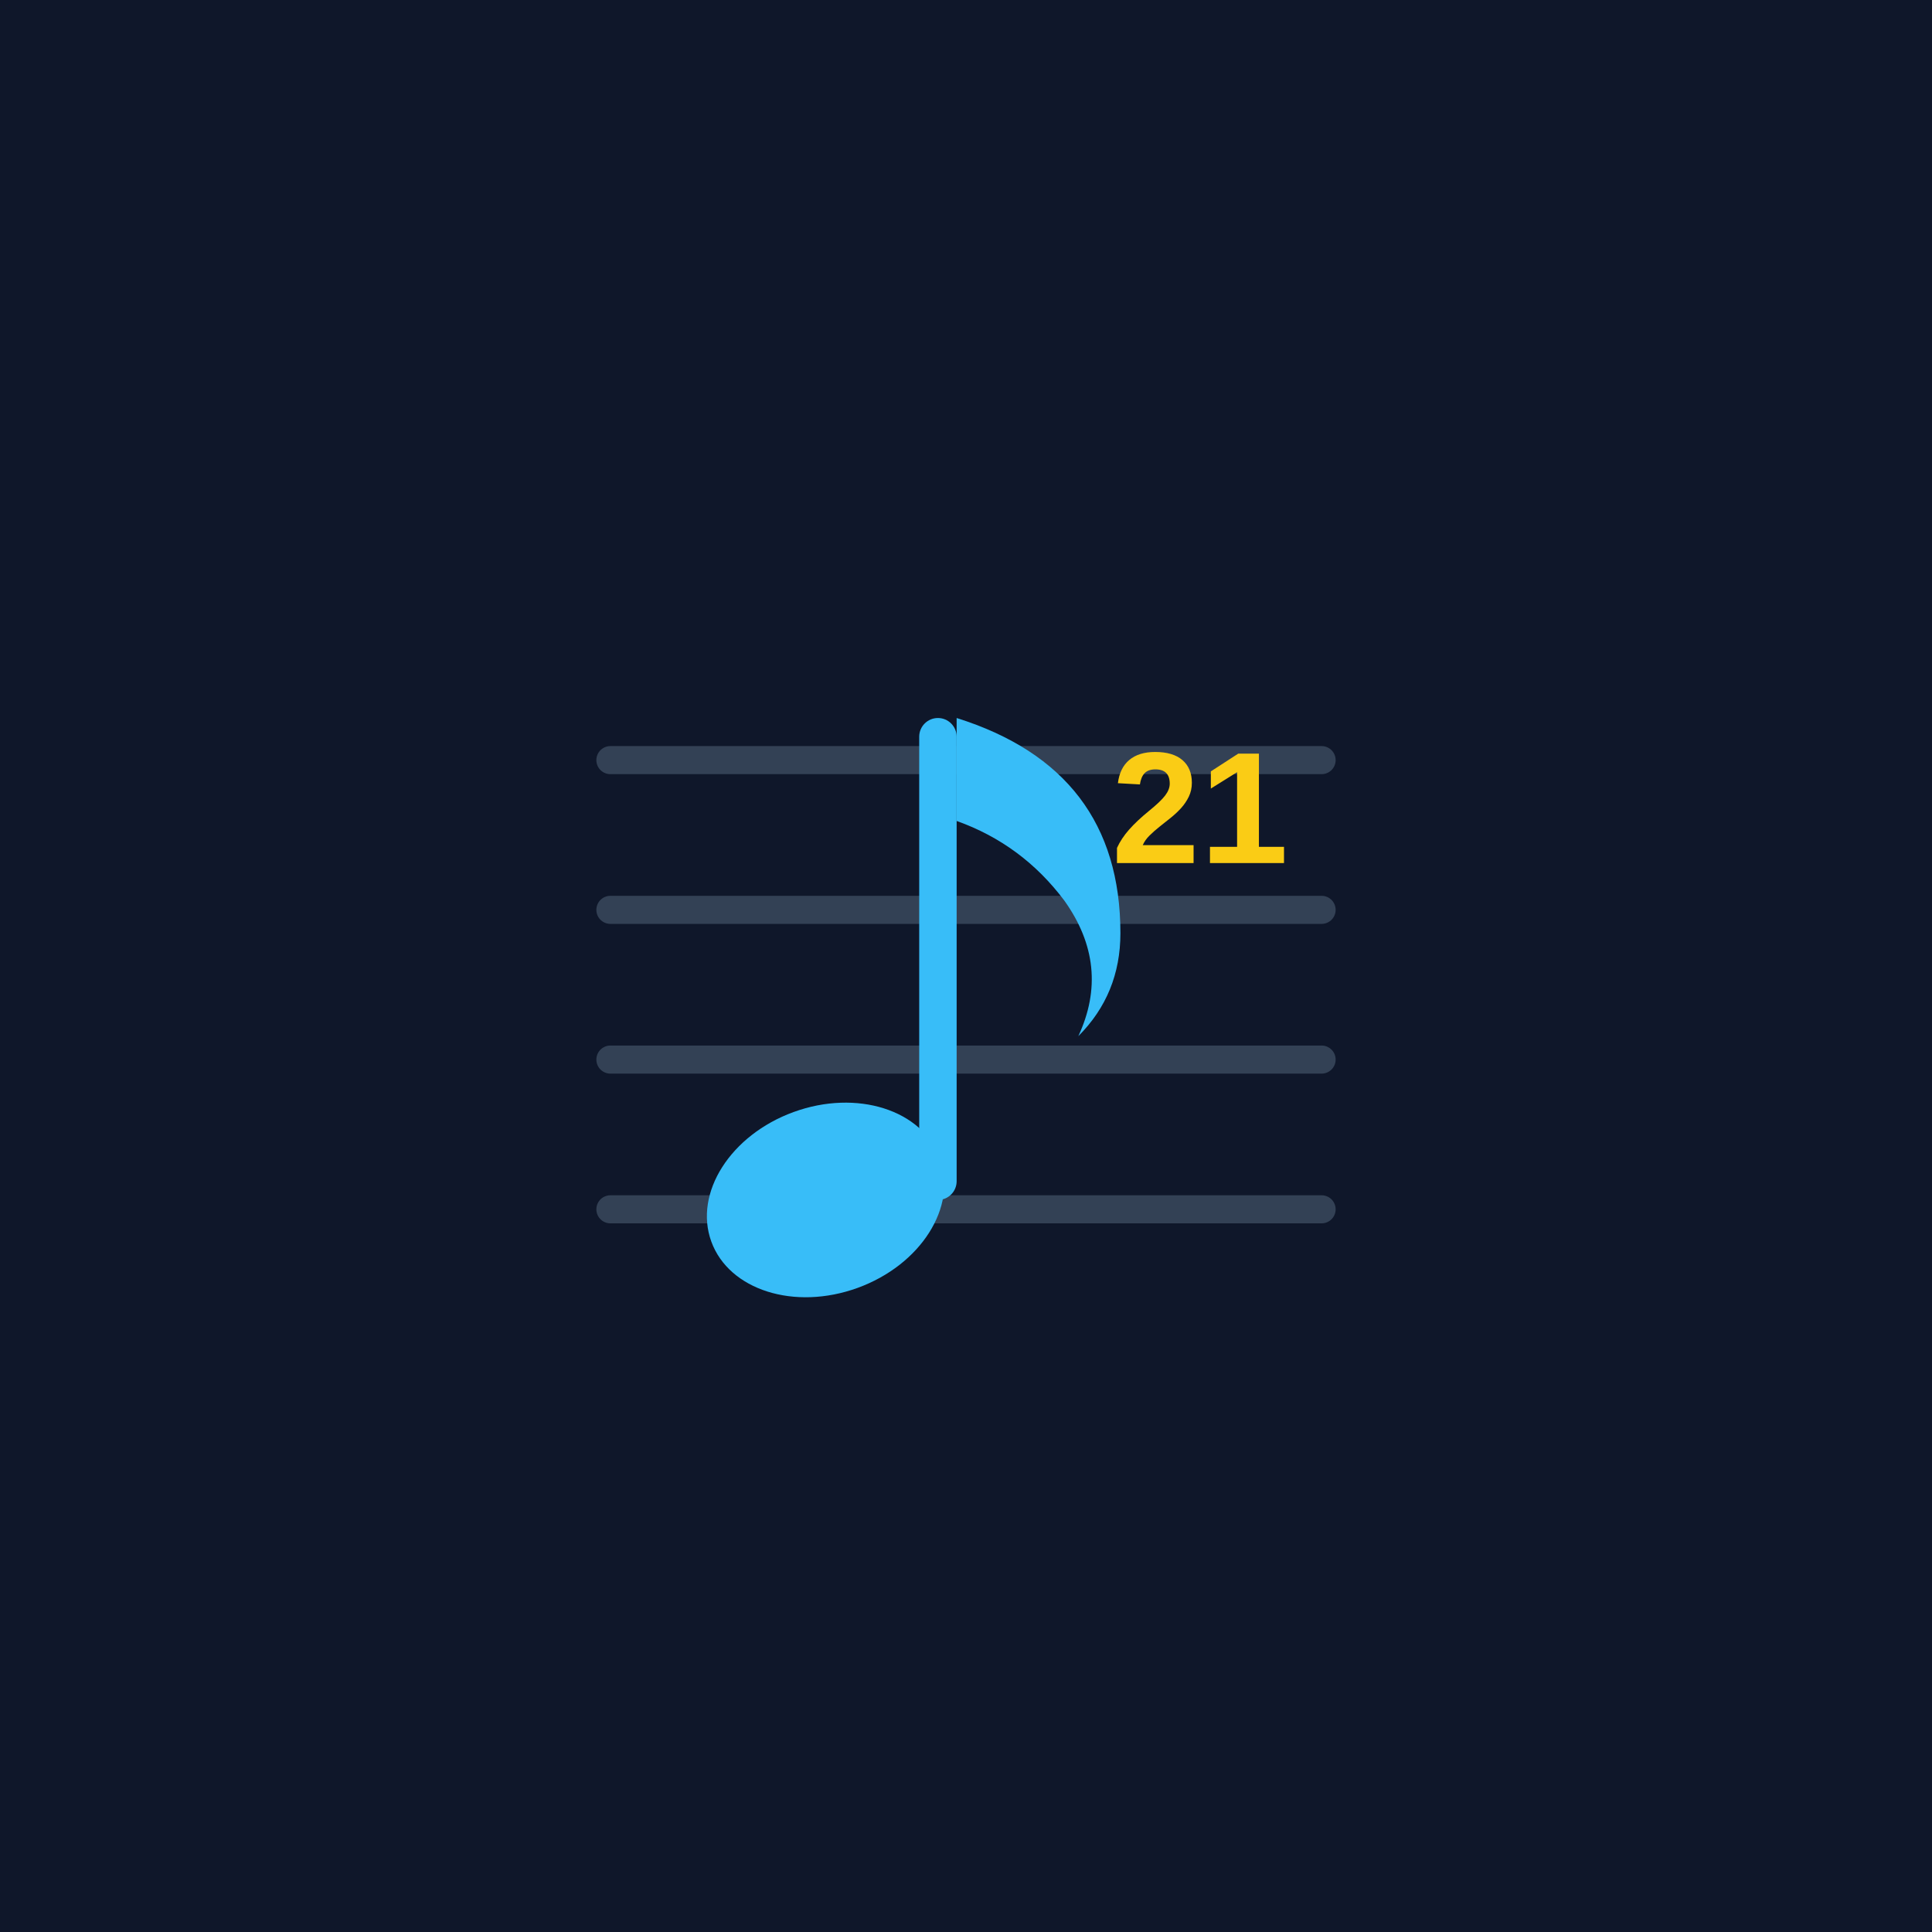
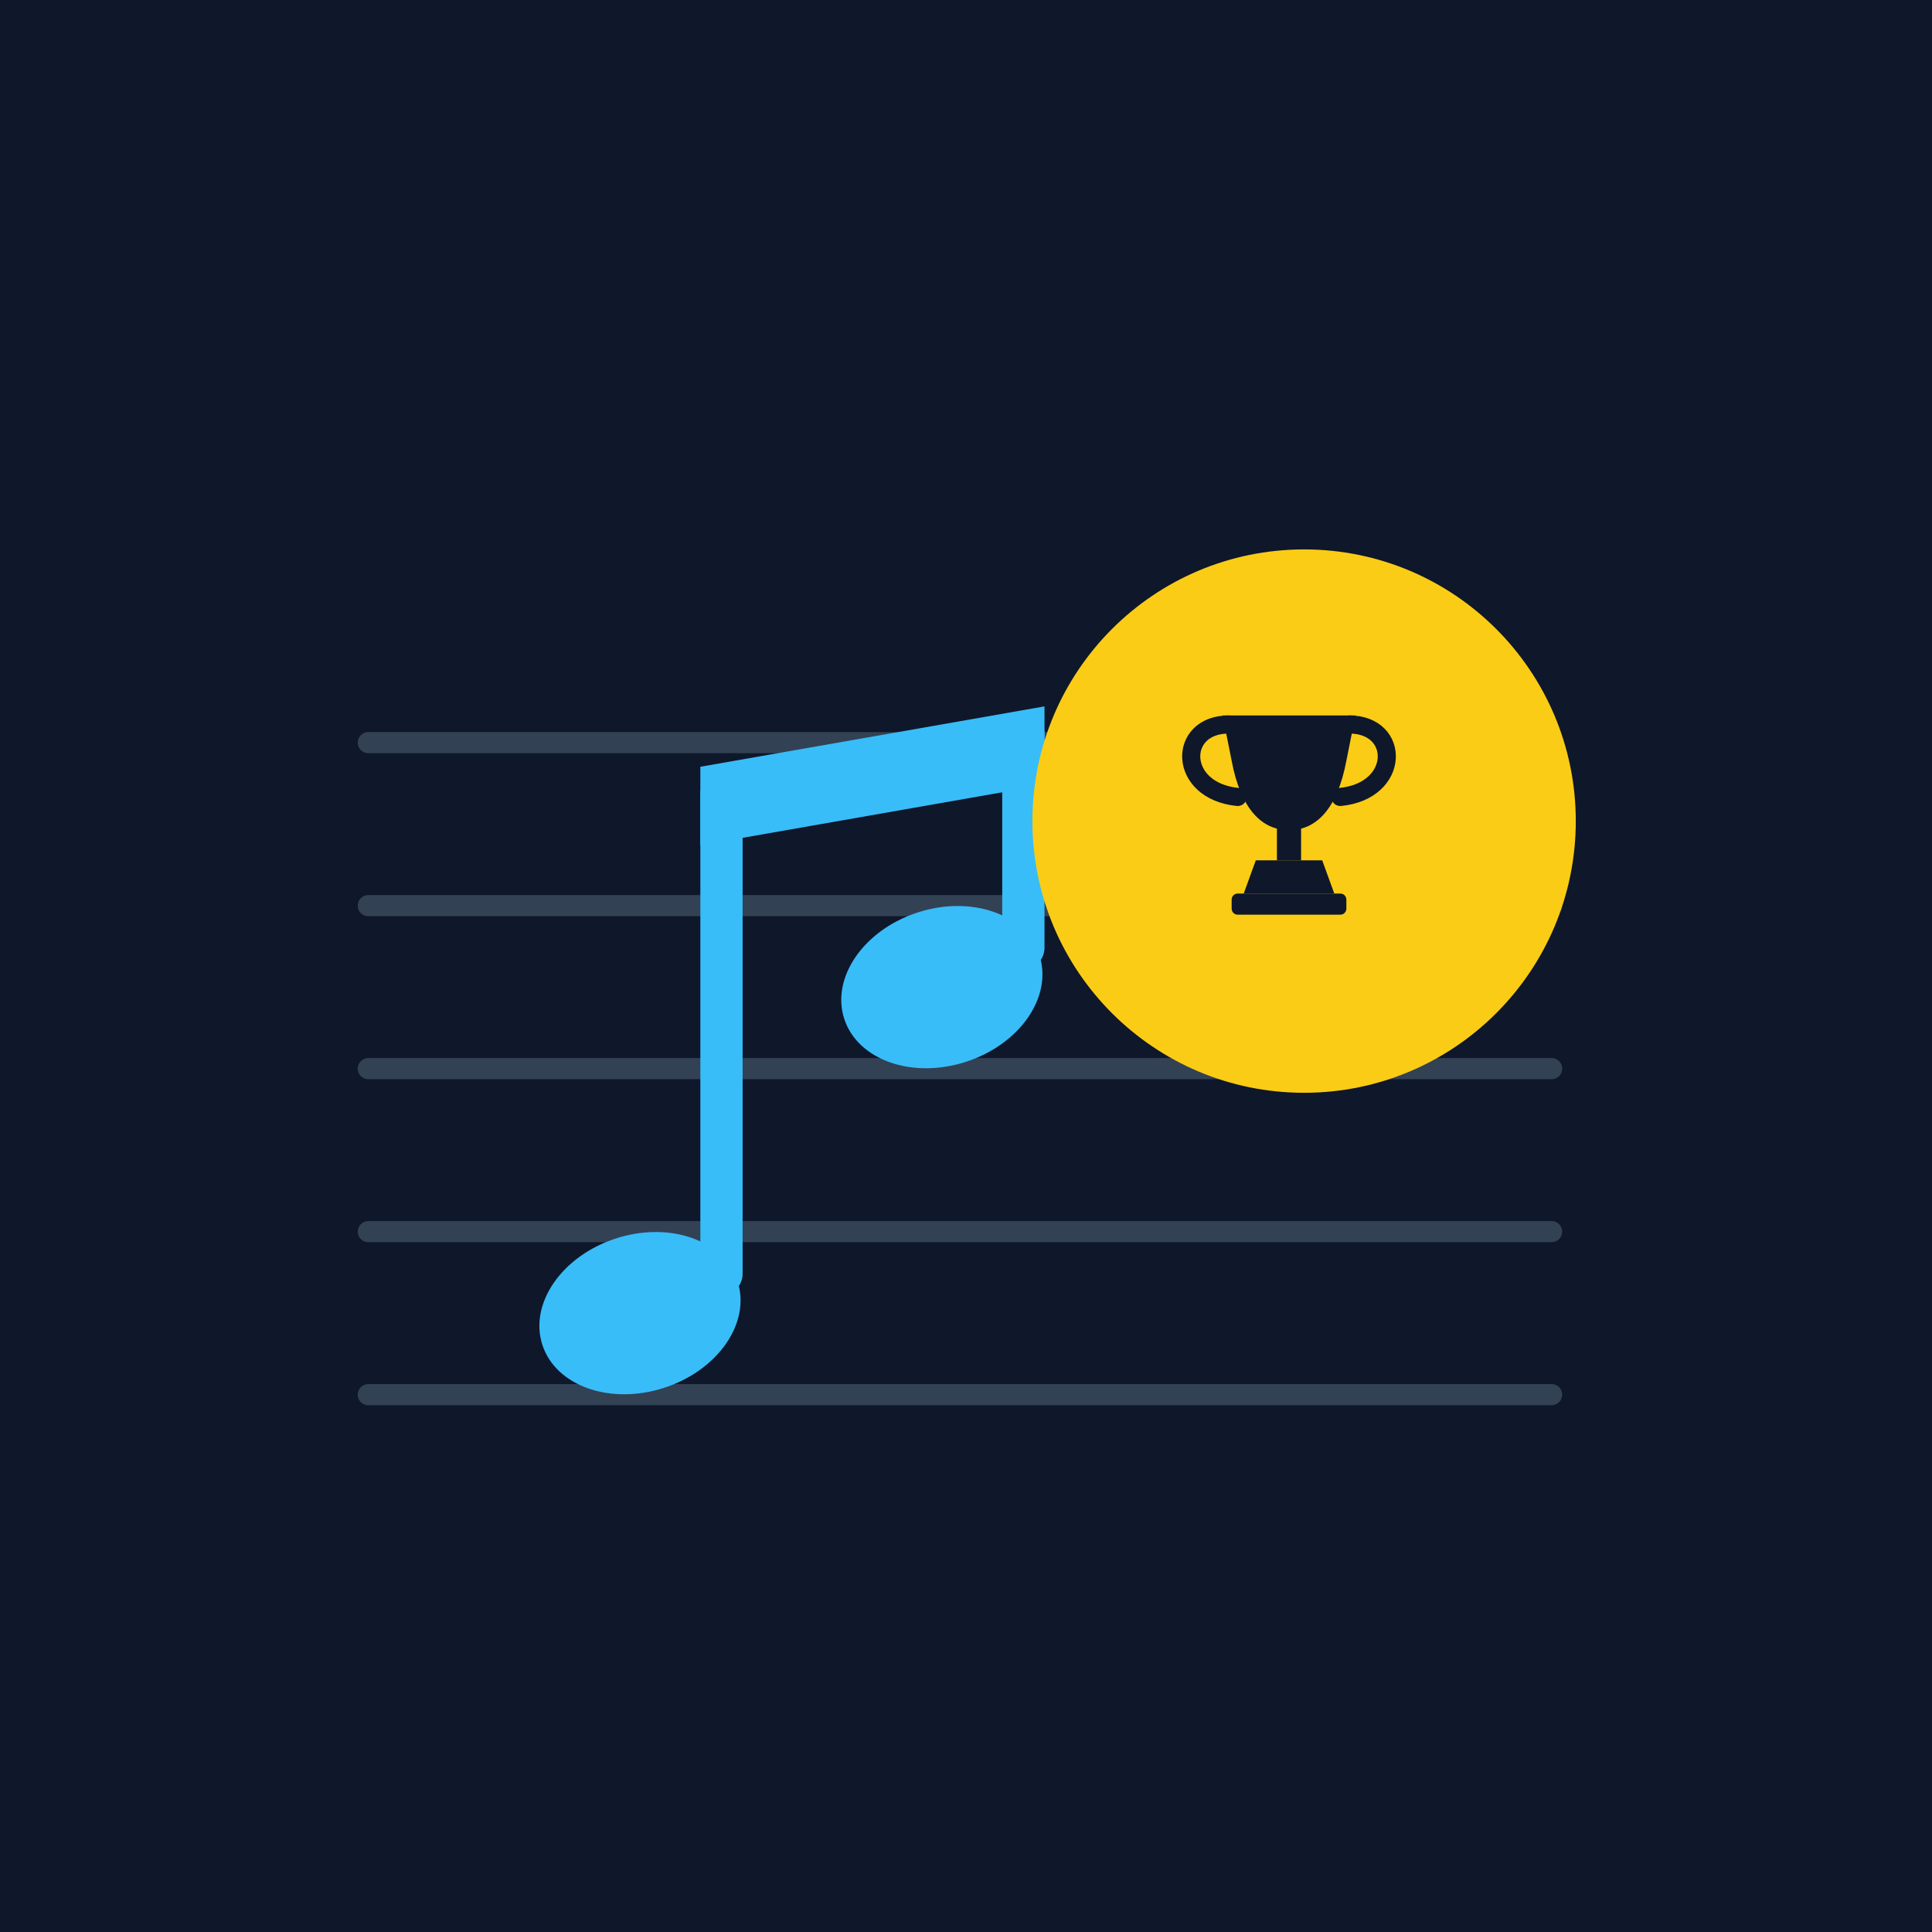
<svg xmlns="http://www.w3.org/2000/svg" width="512" height="512" viewBox="0 0 512 512">
  <rect width="512" height="512" fill="#0f172a" />
-   <g transform="translate(256 256) scale(0.62) translate(-256 -256)">
-     <g stroke="#334155" stroke-width="12" stroke-linecap="round">
-       <line x1="104" y1="168" x2="408" y2="168" />
-       <line x1="104" y1="232" x2="408" y2="232" />
-       <line x1="104" y1="296" x2="408" y2="296" />
-       <line x1="104" y1="360" x2="408" y2="360" />
+   <g transform="translate(256 256) scale(0.8) translate(-258 -224)">
+     <g stroke="#334155" stroke-width="7" stroke-linecap="round">
+       <line x1="60" y1="150" x2="452" y2="150" />
+       <line x1="60" y1="204" x2="452" y2="204" />
+       <line x1="60" y1="258" x2="452" y2="258" />
+       <line x1="60" y1="312" x2="452" y2="312" />
+       <line x1="60" y1="366" x2="452" y2="366" />
    </g>
    <g fill="#38bdf8">
-       <ellipse cx="196" cy="356" rx="52" ry="40" transform="rotate(-20 196 356)" />
-       <rect x="236" y="150" width="16" height="206" rx="8" />
-       <path d="M252 150 q70 22 70 92 q0 26 -18 44 q14 -30 -6 -58 q-18 -24 -46 -34 z" />
+       <rect x="170" y="160" width="14" height="173" rx="7" />
+       <rect x="270" y="140" width="14" height="85" rx="7" />
+       <polygon points="170,158 284,138 284,164 170,184" />
+       <ellipse cx="150" cy="339" rx="34" ry="26" transform="rotate(-18 150 339)" />
+       <ellipse cx="250" cy="231" rx="34" ry="26" transform="rotate(-18 250 231)" />
    </g>
-     <text x="356" y="212" font-family="Arial, sans-serif" font-size="68" font-weight="800" fill="#facc15" text-anchor="middle">21</text>
+     <circle cx="370" cy="176" r="90" fill="#facc15" />
+     <g transform="translate(315 121)" fill="#0f172a">
+       <path d="M28 20 H72 L69 35 C66 51 59 58 50 58 C41 58 34 51 31 35 Z" />
+       <path d="M30 23 C13 23 13 45 33 47" fill="none" stroke="#0f172a" stroke-width="6" stroke-linecap="round" />
+       <path d="M70 23 C87 23 87 45 67 47" fill="none" stroke="#0f172a" stroke-width="6" stroke-linecap="round" />
+       <rect x="46" y="57" width="8" height="11" />
+       <path d="M39 68 H61 L65 79 H35 Z" />
+       <rect x="31" y="79" width="38" height="7" rx="2" />
+     </g>
  </g>
</svg>
